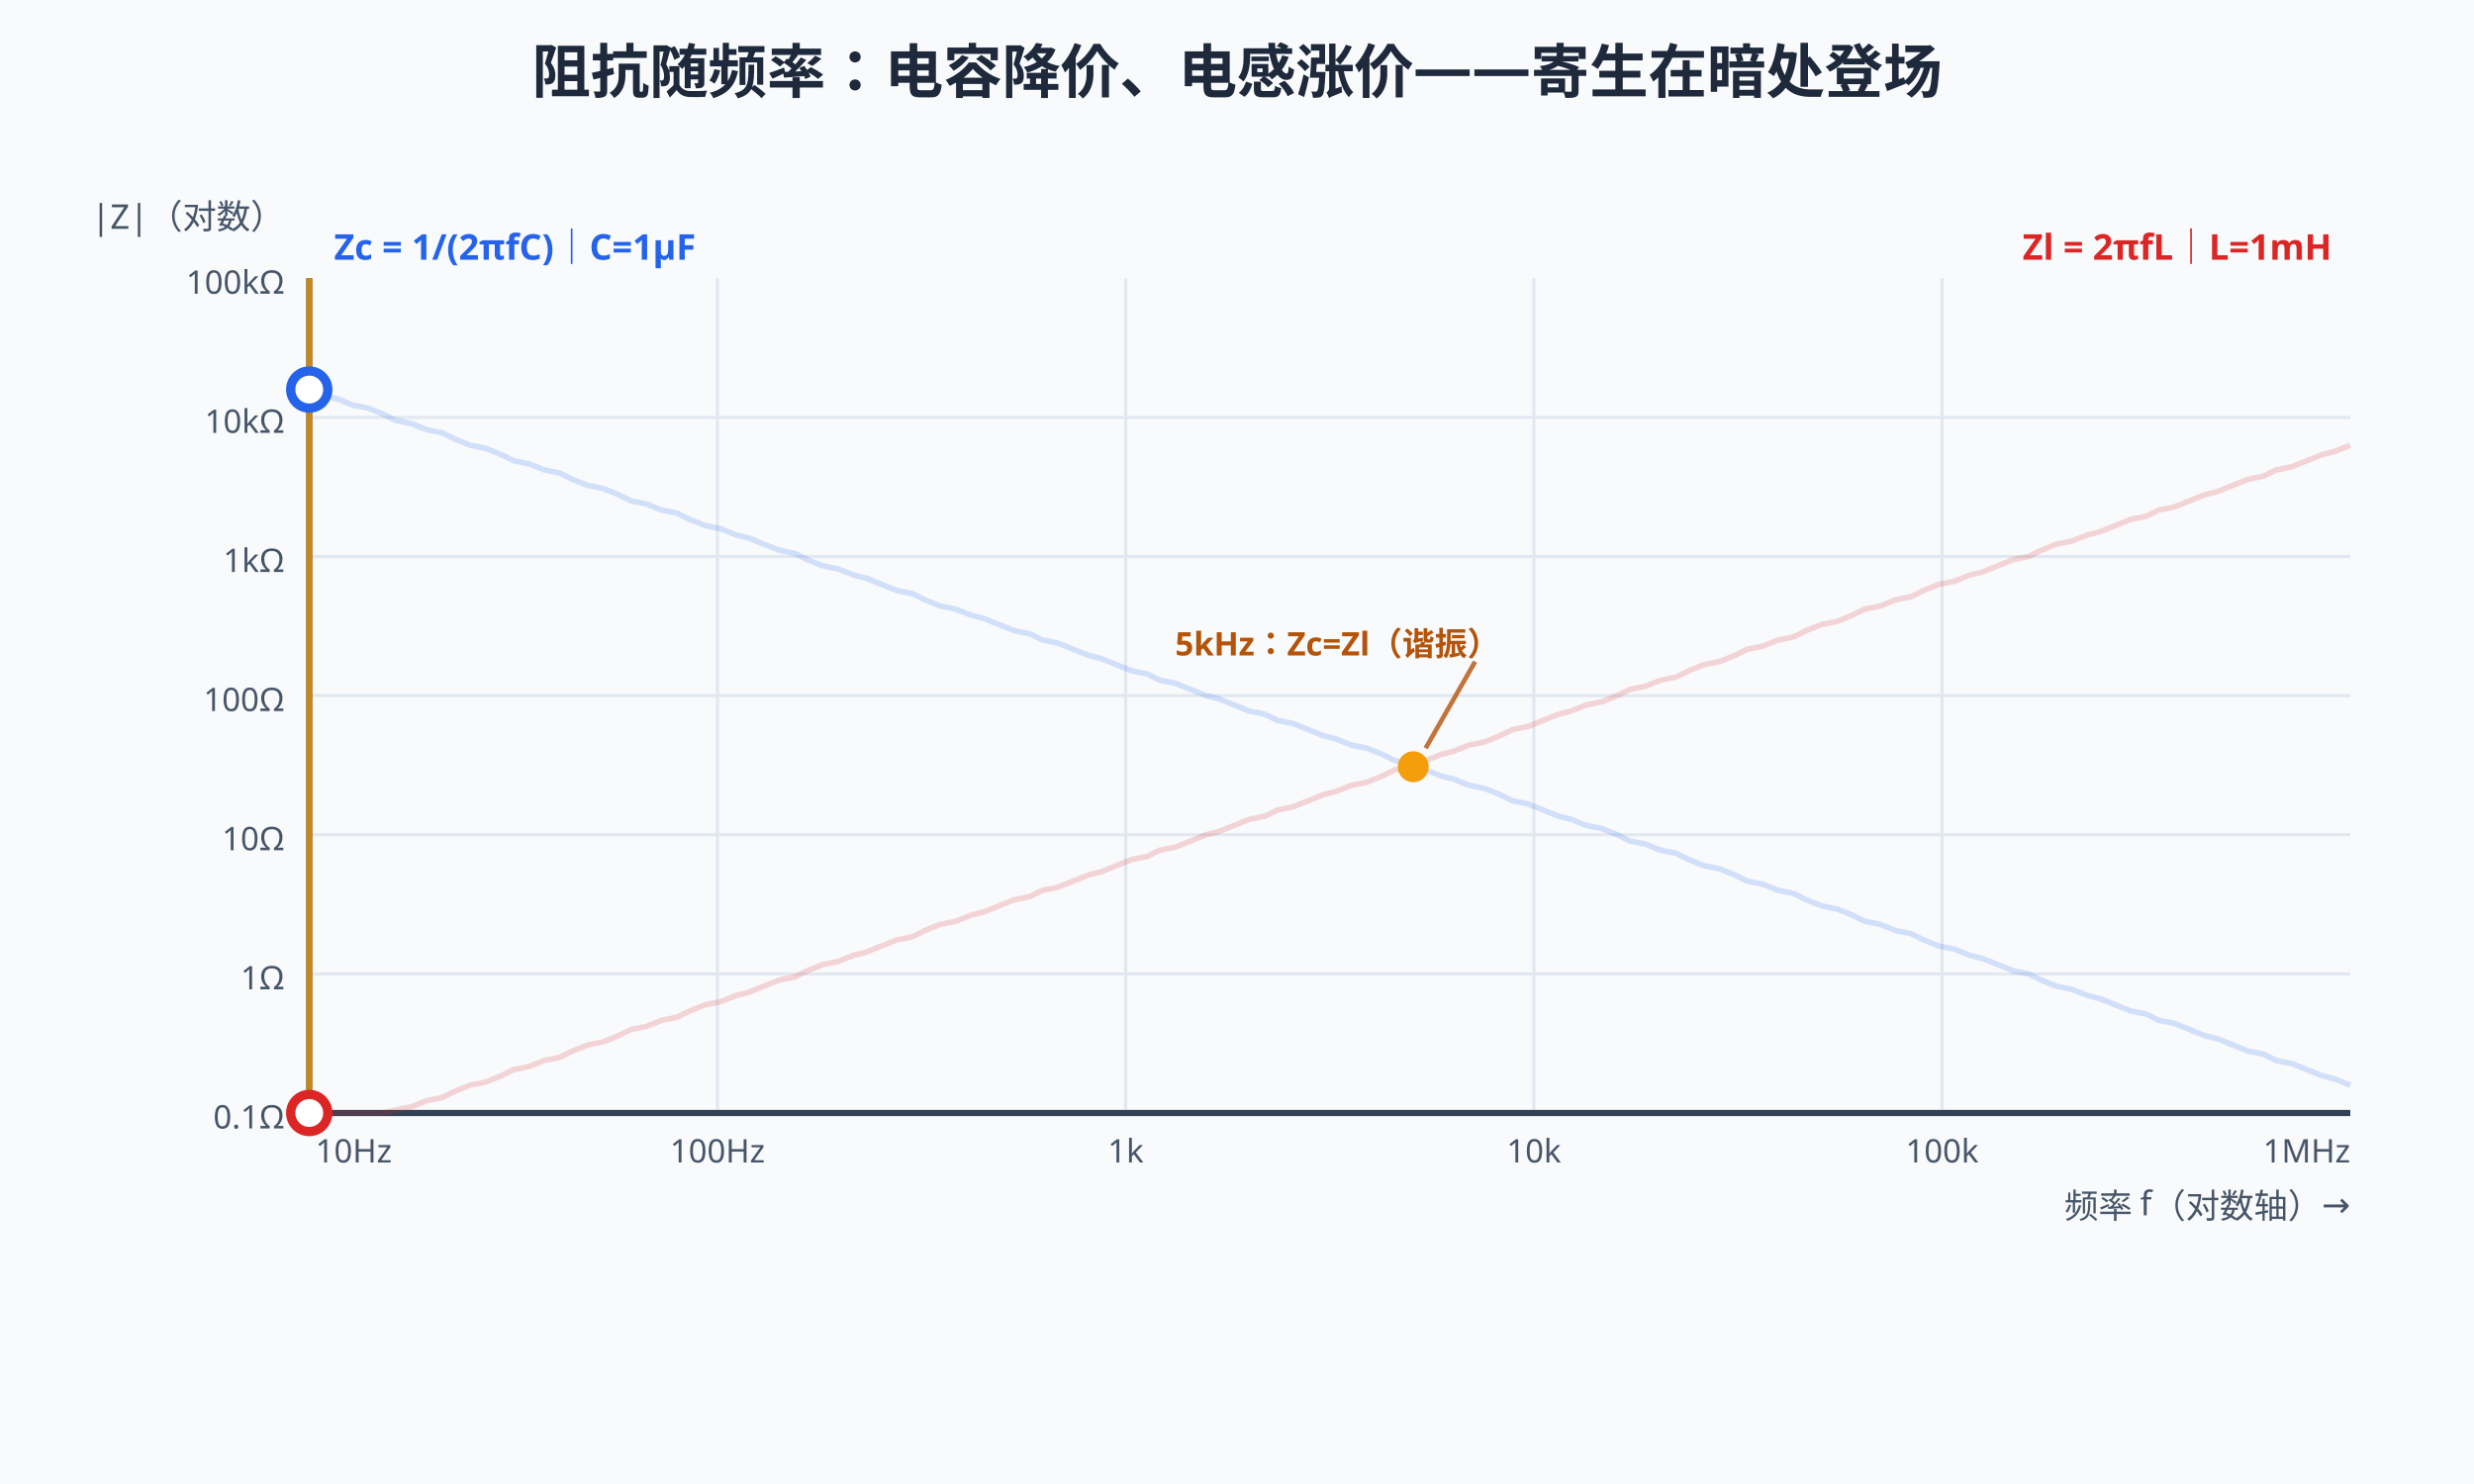
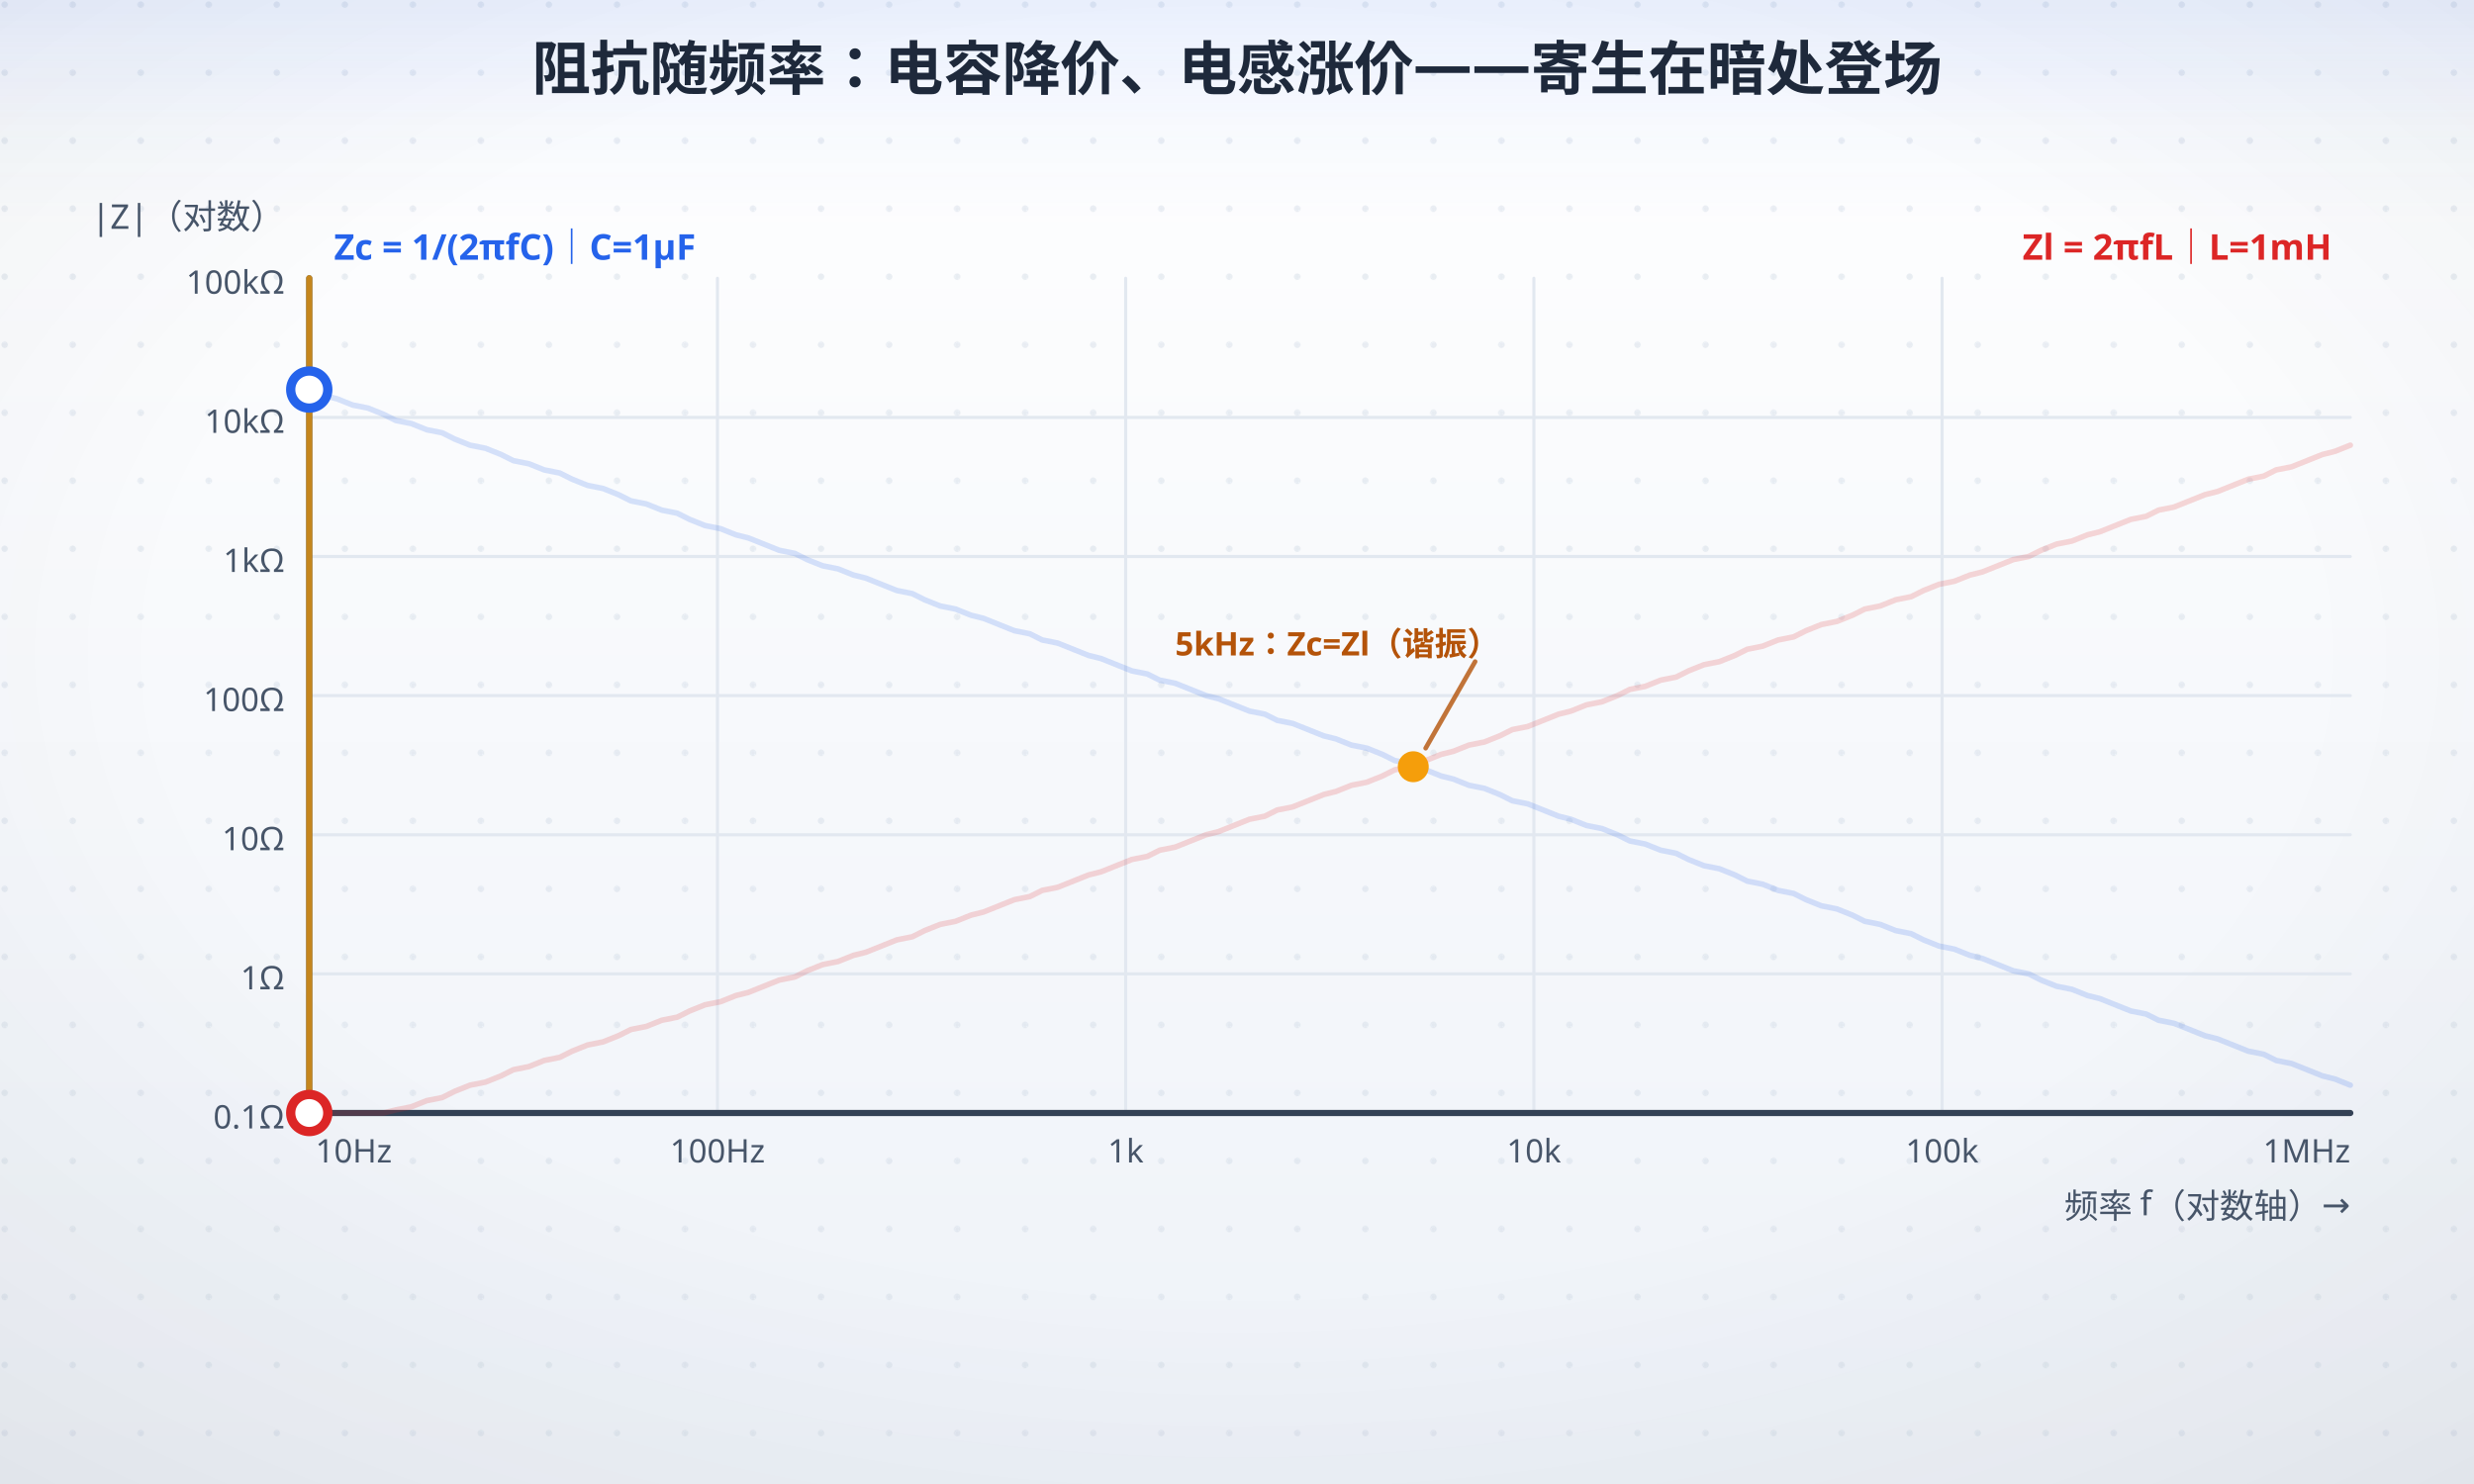
<svg xmlns="http://www.w3.org/2000/svg" width="800" height="480" viewBox="0 0 800 480">
-   <rect width="800" height="480" fill="#f8fafc" />
+   <defs>
+     <linearGradient id="bgL" x1="0" y1="0" x2="0" y2="1">
+       <stop offset="0" stop-color="#ffffff" />
+       <stop offset="1" stop-color="#eef2f8" />
+     </linearGradient>
+     <linearGradient id="bgD" x1="0" y1="0" x2="0" y2="1">
+       <stop offset="0" stop-color="#0a1020" />
+       <stop offset="1" stop-color="#141d30" />
+     </linearGradient>
+     <radialGradient id="vig" cx="0.5" cy="0.44" r="0.78">
+       <stop offset="0.55" stop-color="#0f172a" stop-opacity="0" />
+       <stop offset="1" stop-color="#0f172a" stop-opacity="0.065" />
+     </radialGradient>
+     <linearGradient id="hdr" x1="0" y1="0" x2="0" y2="1">
+       <stop offset="0" stop-color="#2563eb" stop-opacity="0.10" />
+       <stop offset="0.55" stop-color="#2563eb" stop-opacity="0.030" />
+       <stop offset="1" stop-color="#2563eb" stop-opacity="0" />
+     </linearGradient>
+     <linearGradient id="hdrD" x1="0" y1="0" x2="0" y2="1">
+       <stop offset="0" stop-color="#60a5fa" stop-opacity="0.13" />
+       <stop offset="0.55" stop-color="#60a5fa" stop-opacity="0.040" />
+       <stop offset="1" stop-color="#60a5fa" stop-opacity="0" />
+     </linearGradient>
+     <pattern id="dots" width="22" height="22" patternUnits="userSpaceOnUse">
+       <circle cx="1.5" cy="1.5" r="1.05" fill="#cbd5e1" />
+     </pattern>
+     <filter id="soft" x="-40%" y="-40%" width="180%" height="180%">
+       <feDropShadow dx="0" dy="1.6" stdDeviation="2.4" flood-color="#0f172a" flood-opacity="0.17" />
+     </filter>
+     <filter id="pglow" x="-70%" y="-70%" width="240%" height="240%">
+       <feGaussianBlur stdDeviation="2.1" result="b" />
+       <feMerge>
+         <feMergeNode in="b" />
+         <feMergeNode in="SourceGraphic" />
+       </feMerge>
+     </filter>
+   </defs>
+   <rect class="page-bg" width="800" height="480" fill="url(#bgL)" />
+   <rect width="800" height="480" fill="url(#dots)" opacity="0.40" />
+   <rect class="page-vig" width="800" height="480" fill="url(#vig)" />
+   <rect class="page-hdr" width="800" height="72" fill="url(#hdr)" />
  <style>
text{font-family:"Segoe UI","Microsoft YaHei",sans-serif;}
+ .page-bg{fill:url(#bgL)}
+ .page-vig{opacity:1}
+ .page-hdr{fill:url(#hdr)}
+ line,path,polyline,polygon{stroke-linecap:round;stroke-linejoin:round}
+ rect[fill="#f8fafc"],rect[fill="#eff6ff"],rect[fill="#ecfdf5"],rect[fill="#fffbeb"],rect[fill="#fef2f2"],rect[fill="#dbeafe"]{filter:url(#soft)}
@media (prefers-color-scheme: dark){
+ .page-bg{fill:url(#bgD)}
+ .page-vig{opacity:0.45}
+ .page-hdr{fill:url(#hdrD)}
rect[fill="#f8fafc"]{fill:#0f172a}
[fill="#1e293b"]{fill:#f1f5f9}[stroke="#1e293b"]{stroke:#f1f5f9}
[fill="#334155"]{fill:#e2e8f0}[stroke="#334155"]{stroke:#e2e8f0}
[fill="#475569"]{fill:#cbd5e1}[stroke="#475569"]{stroke:#cbd5e1}
[fill="#64748b"]{fill:#94a3b8}[stroke="#64748b"]{stroke:#94a3b8}
[fill="#dbeafe"]{fill:#1e3a8a}[fill="#eff6ff"]{fill:#172554}
[fill="#1d4ed8"]{fill:#60a5fa}[fill="#2563eb"]{fill:#60a5fa}[fill="#3b82f6"]{fill:#60a5fa}
[fill="#ecfdf5"]{fill:#022c22}[fill="#059669"]{fill:#34d399}[fill="#065f46"]{fill:#6ee7b7}[fill="#10b981"]{fill:#34d399}
[fill="#fffbeb"]{fill:#451a03}[fill="#b45309"]{fill:#fcd34d}[fill="#92400e"]{fill:#fcd34d}[fill="#f59e0b"]{fill:#fbbf24}
[fill="#fef2f2"]{fill:#450a0a}[fill="#dc2626"]{fill:#f87171}[fill="#991b1b"]{fill:#fca5a5}
[fill="#cbd5e1"]{fill:#334155}[stroke="#cbd5e1"]{stroke:#475569}
[fill="#ffffff"]{fill:#0f172a}[fill="#94a3b8"]{fill:#64748b}[stroke="#94a3b8"]{stroke:#64748b}
[fill="#7c3aed"]{fill:#a78bfa}[stroke="#7c3aed"]{stroke:#a78bfa}
}
</style>
-   <text x="400" y="30" text-anchor="middle" font-size="19" font-weight="bold" fill="#1e293b">阻抗随频率：电容降价、电感涨价——寄生在暗处登场</text>
+   <text x="400" y="29" text-anchor="middle" font-size="19" font-weight="bold" fill="#1e293b">阻抗随频率：电容降价、电感涨价——寄生在暗处登场</text>
  <line x1="232" y1="90" x2="232" y2="360" stroke="#e2e8f0" stroke-width="1" />
  <line x1="364" y1="90" x2="364" y2="360" stroke="#e2e8f0" stroke-width="1" />
  <line x1="496" y1="90" x2="496" y2="360" stroke="#e2e8f0" stroke-width="1" />
  <line x1="628" y1="90" x2="628" y2="360" stroke="#e2e8f0" stroke-width="1" />
  <line x1="100" y1="135" x2="760" y2="135" stroke="#e2e8f0" stroke-width="1" />
  <line x1="100" y1="180" x2="760" y2="180" stroke="#e2e8f0" stroke-width="1" />
  <line x1="100" y1="225" x2="760" y2="225" stroke="#e2e8f0" stroke-width="1" />
  <line x1="100" y1="270" x2="760" y2="270" stroke="#e2e8f0" stroke-width="1" />
  <line x1="100" y1="315" x2="760" y2="315" stroke="#e2e8f0" stroke-width="1" />
  <line x1="100" y1="360" x2="760" y2="360" stroke="#334155" stroke-width="2" />
  <line x1="100" y1="90" x2="100" y2="360" stroke="#334155" stroke-width="2" />
  <text x="92" y="95" text-anchor="end" font-size="10.5" fill="#475569">100kΩ</text>
  <text x="92" y="140" text-anchor="end" font-size="10.5" fill="#475569">10kΩ</text>
  <text x="92" y="185" text-anchor="end" font-size="10.5" fill="#475569">1kΩ</text>
  <text x="92" y="230" text-anchor="end" font-size="10.5" fill="#475569">100Ω</text>
  <text x="92" y="275" text-anchor="end" font-size="10.5" fill="#475569">10Ω</text>
  <text x="92" y="320" text-anchor="end" font-size="10.5" fill="#475569">1Ω</text>
  <text x="92" y="365" text-anchor="end" font-size="10.5" fill="#475569">0.1Ω</text>
  <text x="102" y="376" font-size="10.5" fill="#475569">10Hz</text>
  <text x="232" y="376" text-anchor="middle" font-size="10.5" fill="#475569">100Hz</text>
  <text x="364" y="376" text-anchor="middle" font-size="10.5" fill="#475569">1k</text>
  <text x="496" y="376" text-anchor="middle" font-size="10.5" fill="#475569">10k</text>
  <text x="628" y="376" text-anchor="middle" font-size="10.5" fill="#475569">100k</text>
  <text x="760" y="376" text-anchor="end" font-size="10.5" fill="#475569">1MHz</text>
  <text x="92" y="74" text-anchor="end" font-size="11" fill="#475569">|Z|（对数）</text>
  <text x="760" y="394" text-anchor="end" font-size="11" fill="#475569">频率 f（对数轴）→</text>
  <path d="M100,126 L105,128 L109,129 L114,131 L119,132 L124,134 L128,136 L133,137 L138,139 L143,140 L147,142 L152,144 L157,145 L162,147 L166,149 L171,150 L176,152 L181,153 L185,155 L190,157 L195,158 L200,160 L204,162 L209,163 L214,165 L219,166 L223,168 L228,170 L233,171 L238,173 L242,174 L247,176 L252,178 L257,179 L261,181 L266,183 L271,184 L276,186 L280,187 L285,189 L290,191 L295,192 L299,194 L304,196 L309,197 L314,199 L318,200 L323,202 L328,204 L333,205 L337,207 L342,208 L347,210 L352,212 L356,213 L361,215 L366,217 L371,218 L375,220 L380,221 L385,223 L390,225 L394,226 L399,228 L404,230 L409,231 L413,233 L418,234 L423,236 L428,238 L432,239 L437,241 L442,242 L447,244 L451,246 L456,247 L461,249 L466,251 L470,252 L475,254 L480,255 L485,257 L489,259 L494,260 L499,262 L504,264 L508,265 L513,267 L518,268 L523,270 L527,272 L532,273 L537,275 L542,276 L546,278 L551,280 L556,281 L561,283 L565,285 L570,286 L575,288 L580,289 L584,291 L589,293 L594,294 L599,296 L603,298 L608,299 L613,301 L618,302 L622,304 L627,306 L632,307 L637,309 L641,310 L646,312 L651,314 L656,315 L660,317 L665,319 L670,320 L675,322 L679,323 L684,325 L689,327 L694,328 L698,330 L703,331 L708,333 L713,335 L717,336 L722,338 L727,340 L732,341 L736,343 L741,344 L746,346 L751,348 L755,349 L760,351" fill="none" stroke="#2563eb" stroke-width="1.8" opacity="0.18" />
  <path d="M100,126 L105,128 L109,129 L114,131 L119,132 L124,134 L128,136 L133,137 L138,139 L143,140 L147,142 L152,144 L157,145 L162,147 L166,149 L171,150 L176,152 L181,153 L185,155 L190,157 L195,158 L200,160 L204,162 L209,163 L214,165 L219,166 L223,168 L228,170 L233,171 L238,173 L242,174 L247,176 L252,178 L257,179 L261,181 L266,183 L271,184 L276,186 L280,187 L285,189 L290,191 L295,192 L299,194 L304,196 L309,197 L314,199 L318,200 L323,202 L328,204 L333,205 L337,207 L342,208 L347,210 L352,212 L356,213 L361,215 L366,217 L371,218 L375,220 L380,221 L385,223 L390,225 L394,226 L399,228 L404,230 L409,231 L413,233 L418,234 L423,236 L428,238 L432,239 L437,241 L442,242 L447,244 L451,246 L456,247 L461,249 L466,251 L470,252 L475,254 L480,255 L485,257 L489,259 L494,260 L499,262 L504,264 L508,265 L513,267 L518,268 L523,270 L527,272 L532,273 L537,275 L542,276 L546,278 L551,280 L556,281 L561,283 L565,285 L570,286 L575,288 L580,289 L584,291 L589,293 L594,294 L599,296 L603,298 L608,299 L613,301 L618,302 L622,304 L627,306 L632,307 L637,309 L641,310 L646,312 L651,314 L656,315 L660,317 L665,319 L670,320 L675,322 L679,323 L684,325 L689,327 L694,328 L698,330 L703,331 L708,333 L713,335 L717,336 L722,338 L727,340 L732,341 L736,343 L741,344 L746,346 L751,348 L755,349 L760,351" fill="none" stroke="#2563eb" stroke-width="3.5" stroke-linecap="round" stroke-dasharray="1400" stroke-dashoffset="1400">
    <animate attributeName="stroke-dashoffset" values="1400;1400;0;0" keyTimes="0;0.85;1" dur="6s" repeatCount="indefinite" />
  </path>
  <path d="M100,360 L105,360 L109,360 L114,360 L119,360 L124,360 L128,359 L133,358 L138,356 L143,355 L147,353 L152,351 L157,350 L162,348 L166,346 L171,345 L176,343 L181,342 L185,340 L190,338 L195,337 L200,335 L204,333 L209,332 L214,330 L219,329 L223,327 L228,325 L233,324 L238,322 L242,321 L247,319 L252,317 L257,316 L261,314 L266,312 L271,311 L276,309 L280,308 L285,306 L290,304 L295,303 L299,301 L304,299 L309,298 L314,296 L318,295 L323,293 L328,291 L333,290 L337,288 L342,287 L347,285 L352,283 L356,282 L361,280 L366,278 L371,277 L375,275 L380,274 L385,272 L390,270 L394,269 L399,267 L404,265 L409,264 L413,262 L418,261 L423,259 L428,257 L432,256 L437,254 L442,253 L447,251 L451,249 L456,248 L461,246 L466,244 L470,243 L475,241 L480,240 L485,238 L489,236 L494,235 L499,233 L504,231 L508,230 L513,228 L518,227 L523,225 L527,223 L532,222 L537,220 L542,219 L546,217 L551,215 L556,214 L561,212 L565,210 L570,209 L575,207 L580,206 L584,204 L589,202 L594,201 L599,199 L603,197 L608,196 L613,194 L618,193 L622,191 L627,189 L632,188 L637,186 L641,185 L646,183 L651,181 L656,180 L660,178 L665,176 L670,175 L675,173 L679,172 L684,170 L689,168 L694,167 L698,165 L703,164 L708,162 L713,160 L717,159 L722,157 L727,155 L732,154 L736,152 L741,151 L746,149 L751,147 L755,146 L760,144" fill="none" stroke="#dc2626" stroke-width="1.8" opacity="0.18" />
  <path d="M100,360 L105,360 L109,360 L114,360 L119,360 L124,360 L128,359 L133,358 L138,356 L143,355 L147,353 L152,351 L157,350 L162,348 L166,346 L171,345 L176,343 L181,342 L185,340 L190,338 L195,337 L200,335 L204,333 L209,332 L214,330 L219,329 L223,327 L228,325 L233,324 L238,322 L242,321 L247,319 L252,317 L257,316 L261,314 L266,312 L271,311 L276,309 L280,308 L285,306 L290,304 L295,303 L299,301 L304,299 L309,298 L314,296 L318,295 L323,293 L328,291 L333,290 L337,288 L342,287 L347,285 L352,283 L356,282 L361,280 L366,278 L371,277 L375,275 L380,274 L385,272 L390,270 L394,269 L399,267 L404,265 L409,264 L413,262 L418,261 L423,259 L428,257 L432,256 L437,254 L442,253 L447,251 L451,249 L456,248 L461,246 L466,244 L470,243 L475,241 L480,240 L485,238 L489,236 L494,235 L499,233 L504,231 L508,230 L513,228 L518,227 L523,225 L527,223 L532,222 L537,220 L542,219 L546,217 L551,215 L556,214 L561,212 L565,210 L570,209 L575,207 L580,206 L584,204 L589,202 L594,201 L599,199 L603,197 L608,196 L613,194 L618,193 L622,191 L627,189 L632,188 L637,186 L641,185 L646,183 L651,181 L656,180 L660,178 L665,176 L670,175 L675,173 L679,172 L684,170 L689,168 L694,167 L698,165 L703,164 L708,162 L713,160 L717,159 L722,157 L727,155 L732,154 L736,152 L741,151 L746,149 L751,147 L755,146 L760,144" fill="none" stroke="#dc2626" stroke-width="3.5" stroke-linecap="round" stroke-dasharray="1400" stroke-dashoffset="1400">
    <animate attributeName="stroke-dashoffset" values="1400;1400;0;0" keyTimes="0;0.85;1" dur="6s" repeatCount="indefinite" />
  </path>
  <text x="108" y="84" font-size="11.5" font-weight="bold" fill="#2563eb">Zc = 1/(2πfC)｜C=1µF</text>
  <text x="754" y="84" text-anchor="end" font-size="11.5" font-weight="bold" fill="#dc2626">Zl = 2πfL｜L=1mH</text>
  <line x1="100" y1="90" x2="100" y2="360" stroke="#f59e0b" stroke-width="2" opacity="0.75">
    <animate attributeName="x1" values="100;760" dur="6s" repeatCount="indefinite" />
    <animate attributeName="x2" values="100;760" dur="6s" repeatCount="indefinite" />
  </line>
  <circle cx="100" cy="126" r="6" fill="#fff" stroke="#2563eb" stroke-width="3">
    <animateMotion dur="6s" repeatCount="indefinite" path="M100,126 L105,128 L109,129 L114,131 L119,132 L124,134 L128,136 L133,137 L138,139 L143,140 L147,142 L152,144 L157,145 L162,147 L166,149 L171,150 L176,152 L181,153 L185,155 L190,157 L195,158 L200,160 L204,162 L209,163 L214,165 L219,166 L223,168 L228,170 L233,171 L238,173 L242,174 L247,176 L252,178 L257,179 L261,181 L266,183 L271,184 L276,186 L280,187 L285,189 L290,191 L295,192 L299,194 L304,196 L309,197 L314,199 L318,200 L323,202 L328,204 L333,205 L337,207 L342,208 L347,210 L352,212 L356,213 L361,215 L366,217 L371,218 L375,220 L380,221 L385,223 L390,225 L394,226 L399,228 L404,230 L409,231 L413,233 L418,234 L423,236 L428,238 L432,239 L437,241 L442,242 L447,244 L451,246 L456,247 L461,249 L466,251 L470,252 L475,254 L480,255 L485,257 L489,259 L494,260 L499,262 L504,264 L508,265 L513,267 L518,268 L523,270 L527,272 L532,273 L537,275 L542,276 L546,278 L551,280 L556,281 L561,283 L565,285 L570,286 L575,288 L580,289 L584,291 L589,293 L594,294 L599,296 L603,298 L608,299 L613,301 L618,302 L622,304 L627,306 L632,307 L637,309 L641,310 L646,312 L651,314 L656,315 L660,317 L665,319 L670,320 L675,322 L679,323 L684,325 L689,327 L694,328 L698,330 L703,331 L708,333 L713,335 L717,336 L722,338 L727,340 L732,341 L736,343 L741,344 L746,346 L751,348 L755,349 L760,351" />
  </circle>
  <circle cx="100" cy="360" r="6" fill="#fff" stroke="#dc2626" stroke-width="3">
    <animateMotion dur="6s" repeatCount="indefinite" path="M100,360 L105,360 L109,360 L114,360 L119,360 L124,360 L128,359 L133,358 L138,356 L143,355 L147,353 L152,351 L157,350 L162,348 L166,346 L171,345 L176,343 L181,342 L185,340 L190,338 L195,337 L200,335 L204,333 L209,332 L214,330 L219,329 L223,327 L228,325 L233,324 L238,322 L242,321 L247,319 L252,317 L257,316 L261,314 L266,312 L271,311 L276,309 L280,308 L285,306 L290,304 L295,303 L299,301 L304,299 L309,298 L314,296 L318,295 L323,293 L328,291 L333,290 L337,288 L342,287 L347,285 L352,283 L356,282 L361,280 L366,278 L371,277 L375,275 L380,274 L385,272 L390,270 L394,269 L399,267 L404,265 L409,264 L413,262 L418,261 L423,259 L428,257 L432,256 L437,254 L442,253 L447,251 L451,249 L456,248 L461,246 L466,244 L470,243 L475,241 L480,240 L485,238 L489,236 L494,235 L499,233 L504,231 L508,230 L513,228 L518,227 L523,225 L527,223 L532,222 L537,220 L542,219 L546,217 L551,215 L556,214 L561,212 L565,210 L570,209 L575,207 L580,206 L584,204 L589,202 L594,201 L599,199 L603,197 L608,196 L613,194 L618,193 L622,191 L627,189 L632,188 L637,186 L641,185 L646,183 L651,181 L656,180 L660,178 L665,176 L670,175 L675,173 L679,172 L684,170 L689,168 L694,167 L698,165 L703,164 L708,162 L713,160 L717,159 L722,157 L727,155 L732,154 L736,152 L741,151 L746,149 L751,147 L755,146 L760,144" />
  </circle>
  <circle cx="457" cy="248" r="5" fill="#f59e0b" />
  <line x1="461" y1="242" x2="477" y2="214" stroke="#b45309" stroke-width="1.5" opacity="0.8" />
  <text x="380" y="212" font-size="10.5" font-weight="bold" fill="#b45309">5kHz：Zc=Zl（谐振）</text>
-   <text x="400" y="418" text-anchor="middle" font-size="14.5" font-weight="bold" fill="#2563eb" opacity="0">① 低频区：电容≈断路、电感≈短路——两只元件都「没睡醒」<animate attributeName="opacity" values="0;1;1;0;0" keyTimes="0;0.03;0.22;0.25;1" dur="6s" repeatCount="indefinite" />
-   </text>
-   <text x="400" y="418" text-anchor="middle" font-size="14.5" font-weight="bold" fill="#dc2626" opacity="0">② 高频区全反过来：电容≈短路、电感≈断路——寄生接管电路<animate attributeName="opacity" values="0;0;1;1;0;0" keyTimes="0;0.25;0.28;0.47;0.5;1" dur="6s" repeatCount="indefinite" />
-   </text>
-   <text x="400" y="418" text-anchor="middle" font-size="14.5" font-weight="bold" fill="#b45309" opacity="0">③ 交点 5kHz：Zc=Zl——LC 谐振，阻抗里只剩电阻（DCR/ESR）<animate attributeName="opacity" values="0;0;1;1;0;0" keyTimes="0;0.5;0.53;0.72;0.75;1" dur="6s" repeatCount="indefinite" />
-   </text>
-   <text x="400" y="418" text-anchor="middle" font-size="14.5" font-weight="bold" fill="#059669" opacity="0">④ 一切阻抗都是频率的函数——选元件先问「工作在哪个频段」<animate attributeName="opacity" values="0;0;1;1" keyTimes="0;0.75;0.78;1" dur="6s" repeatCount="indefinite" />
-   </text>
+   <g>
+     <animateTransform attributeName="transform" type="translate" values="0 6.0;0 0.0;0 0.0;0 6.0;0 6.0" keyTimes="0;0.03;0.22;0.25;1" dur="6s" repeatCount="indefinite" />
+     <rect x="171.3" y="404.9" width="457.3" height="24.1" rx="12.0" fill="#2563eb" fill-opacity="0.09" stroke="#2563eb" stroke-opacity="0.38" stroke-width="1.3" filter="url(#soft)" opacity="0">
+       <animate attributeName="opacity" values="0;1;1;0;0" keyTimes="0;0.03;0.22;0.25;1" dur="6s" repeatCount="indefinite" />
+     </rect>
+     <text x="400" y="418" text-anchor="middle" font-size="14.5" font-weight="bold" fill="#2563eb" opacity="0">① 低频区：电容≈断路、电感≈短路——两只元件都「没睡醒」<animate attributeName="opacity" values="0;1;1;0;0" keyTimes="0;0.03;0.22;0.25;1" dur="6s" repeatCount="indefinite" />
+     </text>
+   </g>
+   <g>
+     <animateTransform attributeName="transform" type="translate" values="0 6.0;0 6.0;0 0.0;0 0.0;0 6.0;0 6.0" keyTimes="0;0.25;0.28;0.47;0.5;1" dur="6s" repeatCount="indefinite" />
+     <rect x="171.3" y="404.9" width="457.3" height="24.1" rx="12.0" fill="#dc2626" fill-opacity="0.09" stroke="#dc2626" stroke-opacity="0.38" stroke-width="1.3" filter="url(#soft)" opacity="0">
+       <animate attributeName="opacity" values="0;0;1;1;0;0" keyTimes="0;0.25;0.28;0.47;0.5;1" dur="6s" repeatCount="indefinite" />
+     </rect>
+     <text x="400" y="418" text-anchor="middle" font-size="14.5" font-weight="bold" fill="#dc2626" opacity="0">② 高频区全反过来：电容≈短路、电感≈断路——寄生接管电路<animate attributeName="opacity" values="0;0;1;1;0;0" keyTimes="0;0.25;0.28;0.47;0.5;1" dur="6s" repeatCount="indefinite" />
+     </text>
+   </g>
+   <g>
+     <animateTransform attributeName="transform" type="translate" values="0 6.0;0 6.0;0 0.0;0 0.0;0 6.0;0 6.0" keyTimes="0;0.5;0.53;0.72;0.75;1" dur="6s" repeatCount="indefinite" />
+     <rect x="157.6" y="404.9" width="484.9" height="24.1" rx="12.0" fill="#b45309" fill-opacity="0.09" stroke="#b45309" stroke-opacity="0.38" stroke-width="1.3" filter="url(#soft)" opacity="0">
+       <animate attributeName="opacity" values="0;0;1;1;0;0" keyTimes="0;0.5;0.53;0.72;0.75;1" dur="6s" repeatCount="indefinite" />
+     </rect>
+     <text x="400" y="418" text-anchor="middle" font-size="14.5" font-weight="bold" fill="#b45309" opacity="0">③ 交点 5kHz：Zc=Zl——LC 谐振，阻抗里只剩电阻（DCR/ESR）<animate attributeName="opacity" values="0;0;1;1;0;0" keyTimes="0;0.5;0.53;0.72;0.75;1" dur="6s" repeatCount="indefinite" />
+     </text>
+   </g>
+   <g>
+     <animateTransform attributeName="transform" type="translate" values="0 6.0;0 6.0;0 0.0;0 0.0" keyTimes="0;0.75;0.78;1" dur="6s" repeatCount="indefinite" />
+     <rect x="170.6" y="404.9" width="458.8" height="24.1" rx="12.0" fill="#059669" fill-opacity="0.09" stroke="#059669" stroke-opacity="0.38" stroke-width="1.3" filter="url(#soft)" opacity="0">
+       <animate attributeName="opacity" values="0;0;1;1" keyTimes="0;0.75;0.78;1" dur="6s" repeatCount="indefinite" />
+     </rect>
+     <text x="400" y="418" text-anchor="middle" font-size="14.5" font-weight="bold" fill="#059669" opacity="0">④ 一切阻抗都是频率的函数——选元件先问「工作在哪个频段」<animate attributeName="opacity" values="0;0;1;1" keyTimes="0;0.75;0.78;1" dur="6s" repeatCount="indefinite" />
+     </text>
+   </g>
  <g opacity="0">
    <animate attributeName="opacity" values="0;0;1;1" keyTimes="0;0.82;0.86;1" dur="6s" repeatCount="indefinite" />
-     <rect x="55" y="428" width="690" height="34" rx="8" fill="#ecfdf5" stroke="#059669" stroke-width="1.5" />
-     <text x="400" y="450" text-anchor="middle" font-size="13.5" font-weight="bold" fill="#059669">口诀：电容高频短路、电感低频短路——同一条线上寄生两头夹击。线≈1nH/mm、电容带 ESL，高频下它们反客为主（1.1-1.3 + 第 15 章去耦军规的物理根）。</text>
+     <rect x="55" y="428" width="690" height="52.0" rx="9" fill="#ecfdf5" stroke="#059669" stroke-width="1.5" filter="url(#soft)" />
+     <rect x="61" y="435" width="3" height="38.0" rx="1.5" fill="#059669" />
+     <text x="400" y="450.0" text-anchor="middle" font-size="13.5" font-weight="bold" fill="#059669">口诀：电容高频短路、电感低频短路——同一条线上寄生两头夹击。线≈1nH/mm</text>
+     <text x="400" y="468.0" text-anchor="middle" font-size="13.5" font-weight="bold" fill="#059669">、电容带 ESL，高频下它们反客为主（1.1-1.3 + 第 15 章去耦军规的物理根）。</text>
  </g>
</svg>
